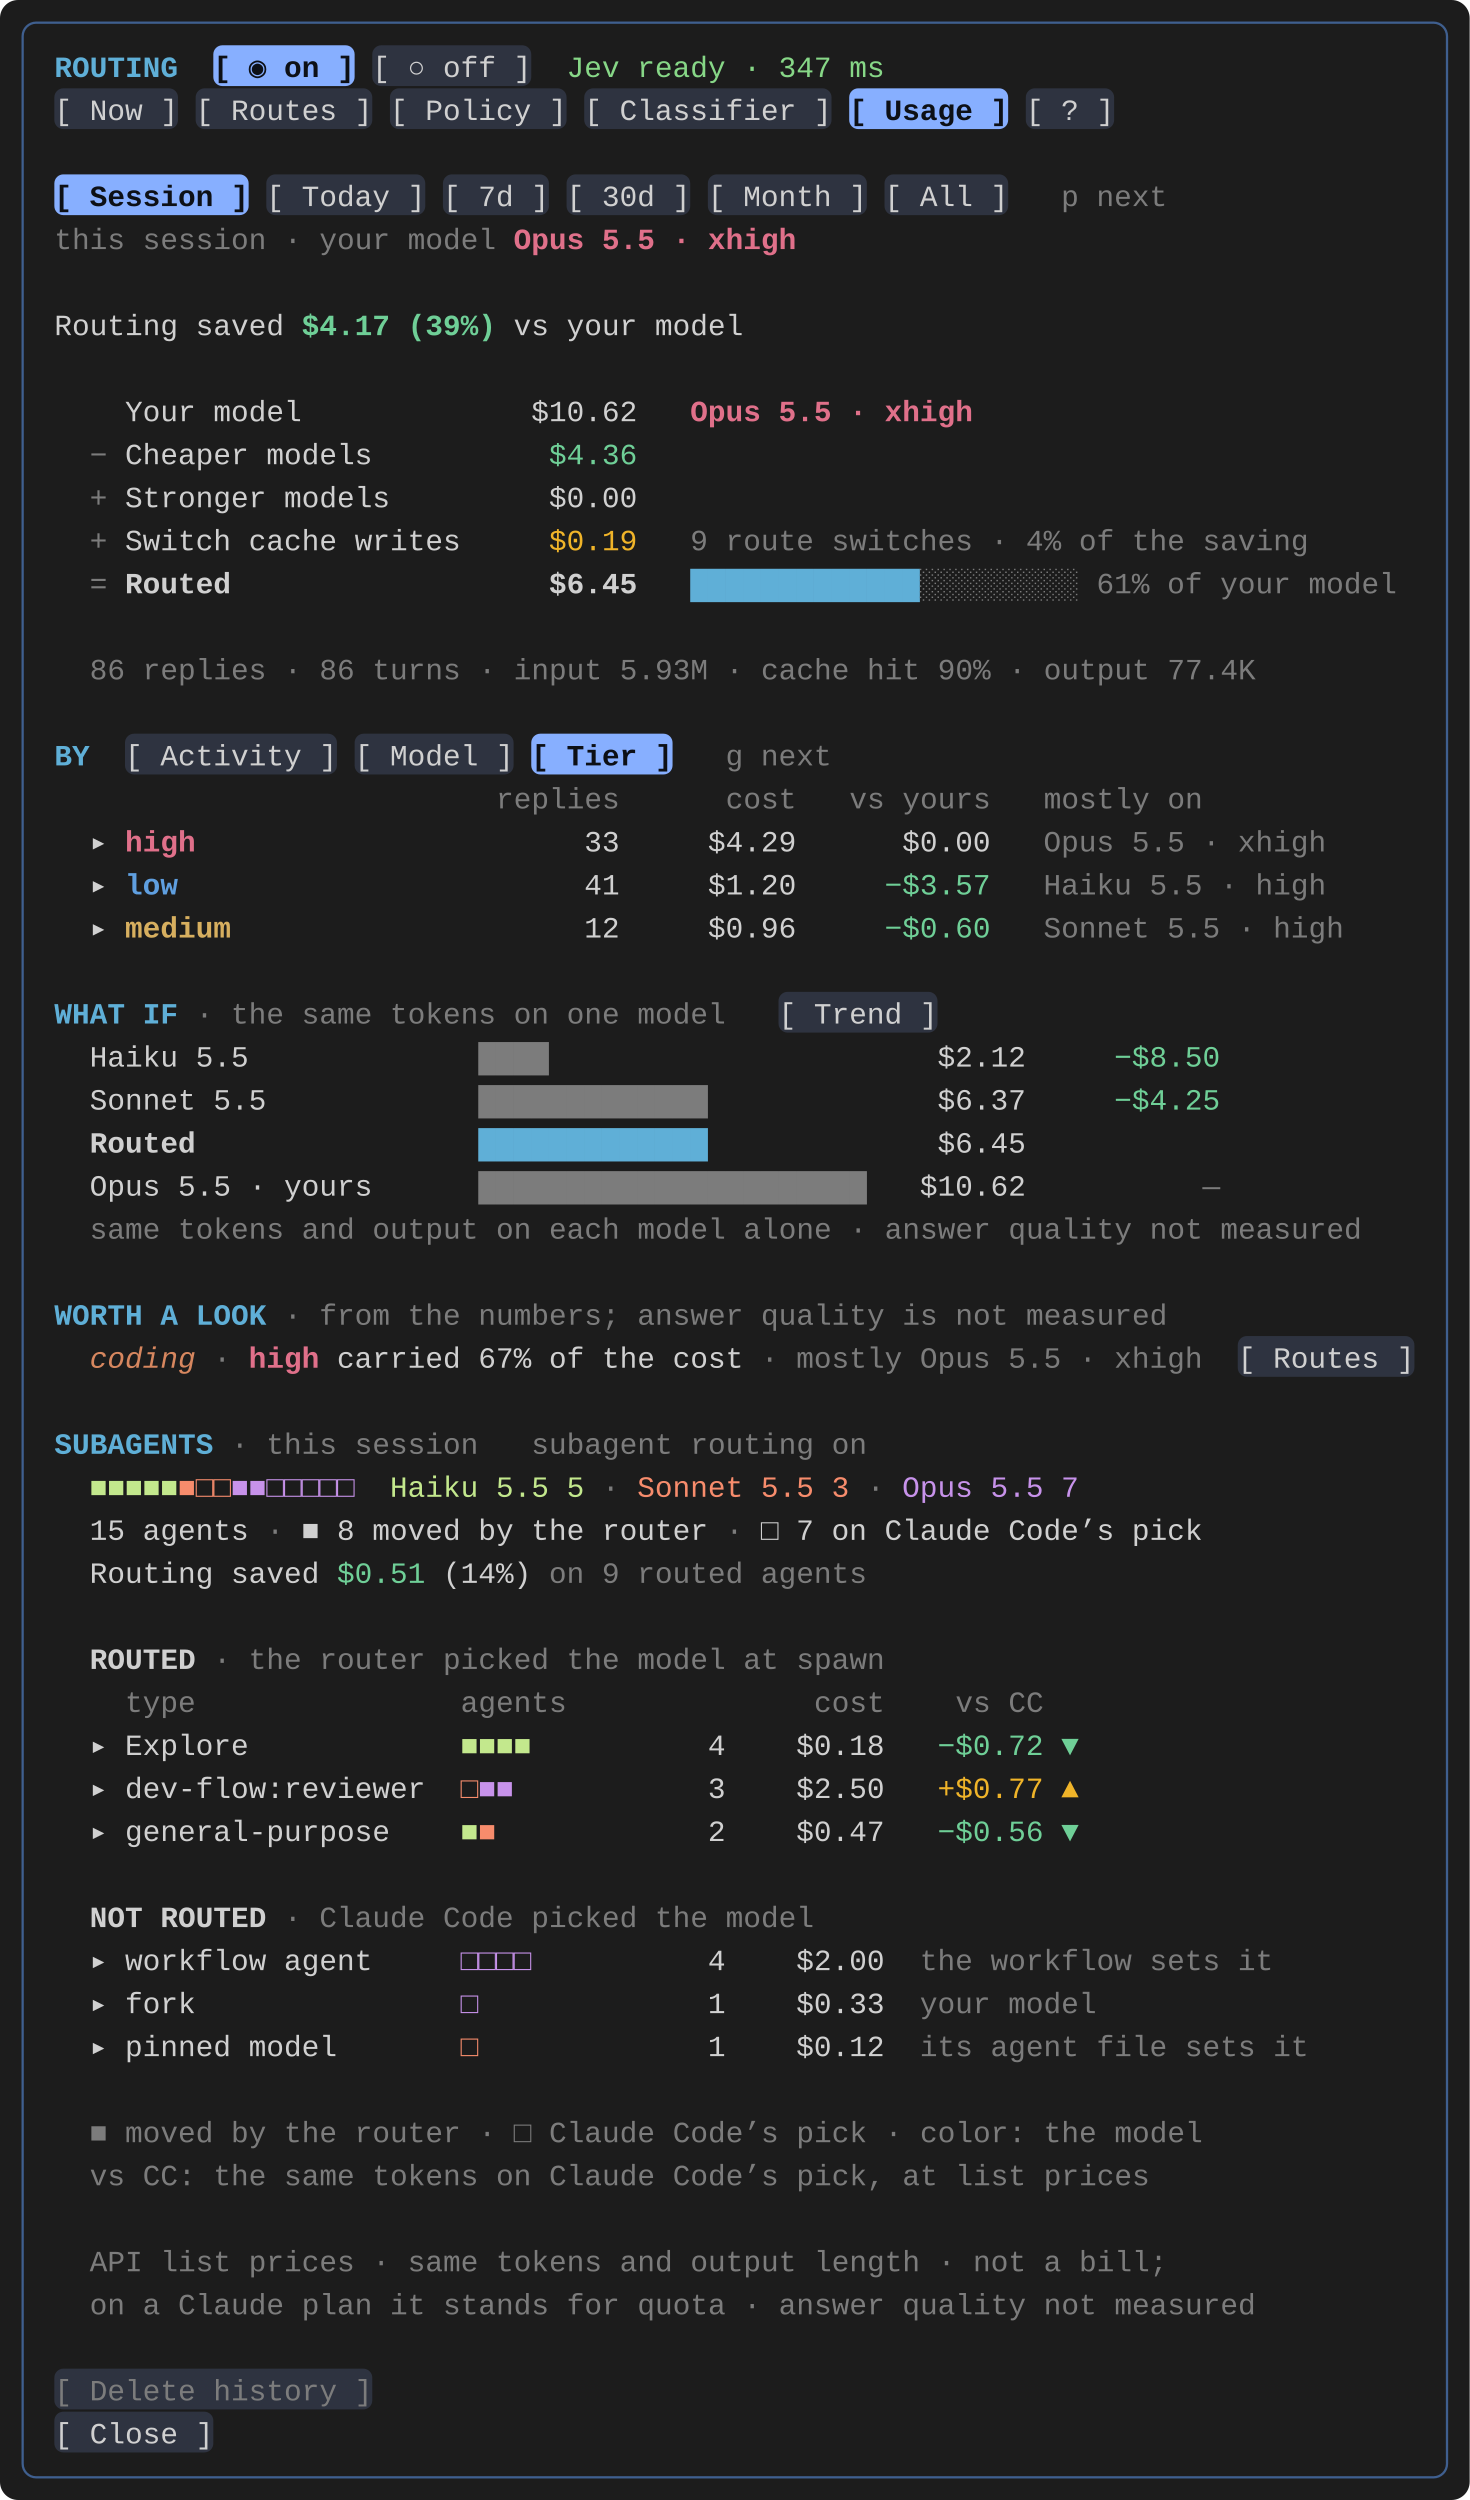
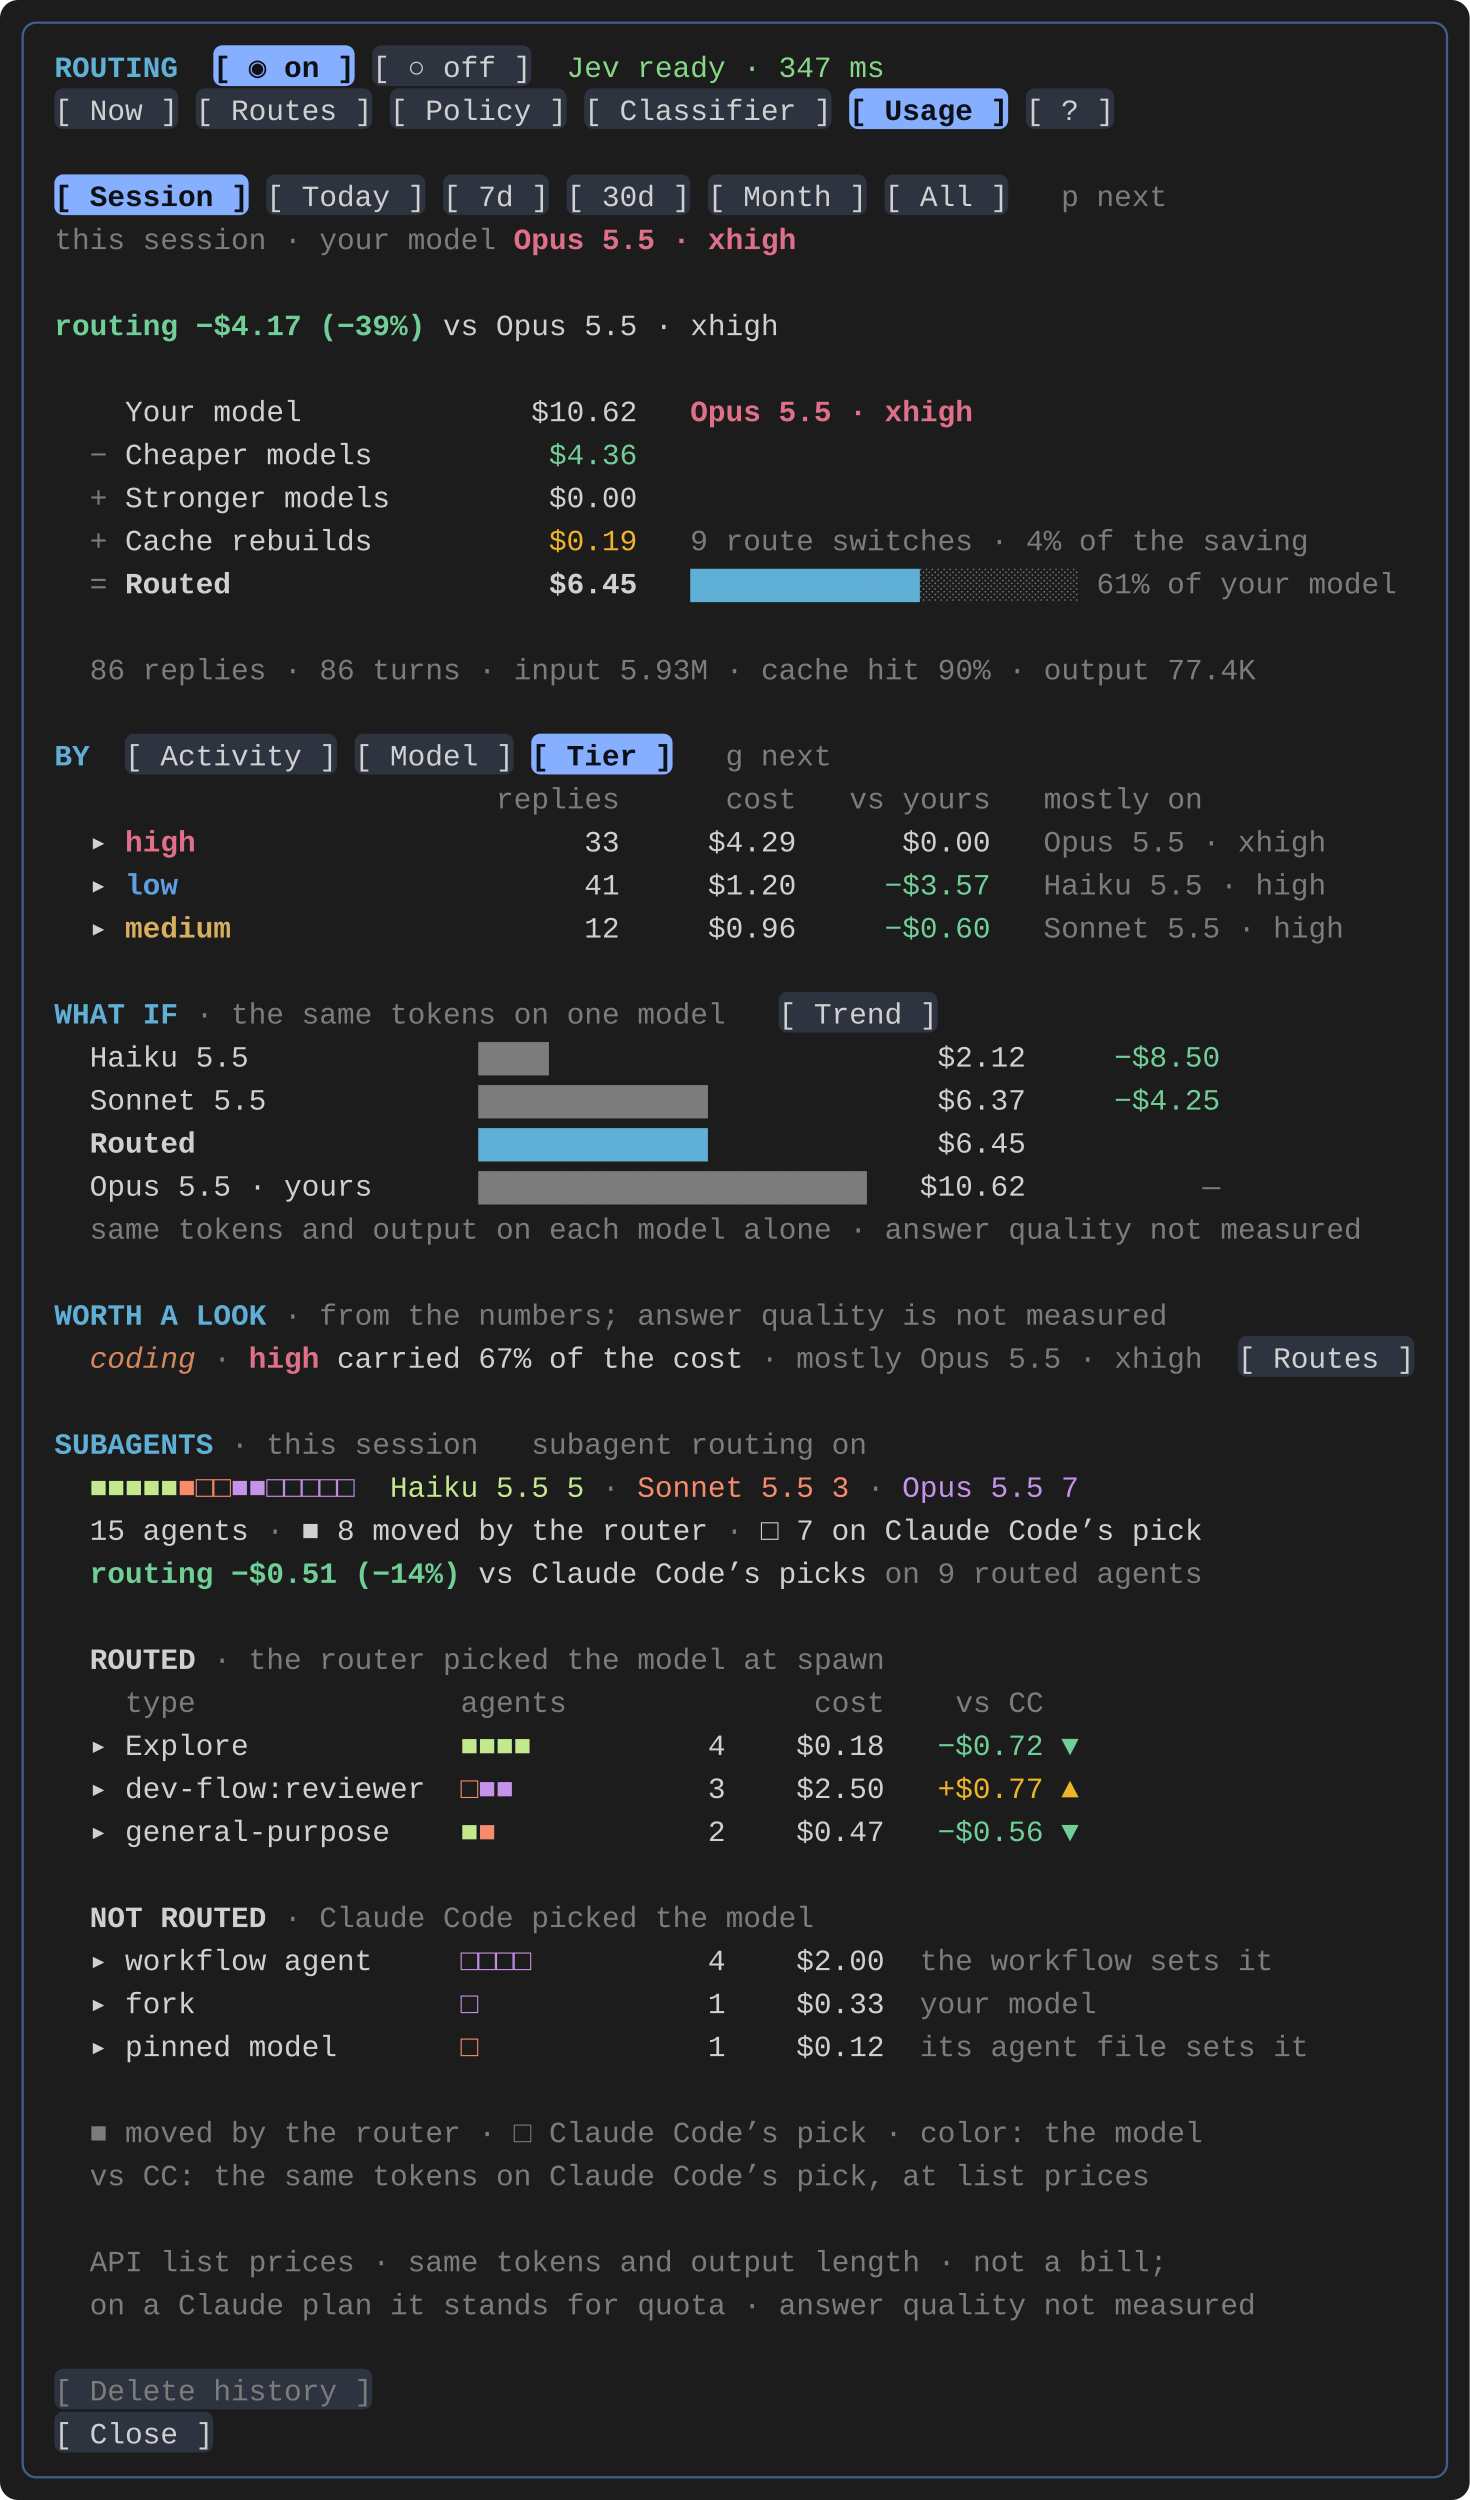
<svg xmlns="http://www.w3.org/2000/svg" viewBox="0 0 649 1104" role="img" aria-labelledby="title desc">
  <style>
    text { font-family: ui-monospace, SFMono-Regular, Menlo, Consolas, 'Liberation Mono', monospace; font-size: 13px; }
    .cap { font-family: system-ui, -apple-system, 'Segoe UI', sans-serif; font-size: 12px; fill: #9a988f; }
  </style>
  <rect width="649" height="1104" rx="8" fill="#1c1c1c" />
  <rect x="10" y="10" width="629" height="1084" rx="6" fill="none" stroke="#3f5f8f" />
  <text x="24.0" y="34" fill="#5fafd7" font-weight="700" xml:space="preserve">ROUTING</text>
  <rect x="94.2" y="20" width="62.4" height="18" rx="4" fill="#87afff" />
  <text x="94.2" y="34" fill="#0d1016" font-weight="700" xml:space="preserve">[ ◉ on ]</text>
  <rect x="164.4" y="20" width="70.2" height="18" rx="4" fill="#2e3340" />
  <text x="164.4" y="34" fill="#d0d0d0" xml:space="preserve">[ ○ off ]</text>
  <text x="250.2" y="34" fill="#87d787" xml:space="preserve">Jev ready · 347 ms</text>
  <rect x="24.0" y="39" width="54.6" height="18" rx="4" fill="#2e3340" />
  <text x="24.0" y="53" fill="#d0d0d0" xml:space="preserve">[ Now ]</text>
  <rect x="86.4" y="39" width="78.0" height="18" rx="4" fill="#2e3340" />
  <text x="86.4" y="53" fill="#d0d0d0" xml:space="preserve">[ Routes ]</text>
  <rect x="172.2" y="39" width="78.0" height="18" rx="4" fill="#2e3340" />
  <text x="172.2" y="53" fill="#d0d0d0" xml:space="preserve">[ Policy ]</text>
  <rect x="258.0" y="39" width="109.2" height="18" rx="4" fill="#2e3340" />
  <text x="258.0" y="53" fill="#d0d0d0" xml:space="preserve">[ Classifier ]</text>
  <rect x="375.0" y="39" width="70.2" height="18" rx="4" fill="#87afff" />
  <text x="375.0" y="53" fill="#0d1016" font-weight="700" xml:space="preserve">[ Usage ]</text>
  <rect x="453.0" y="39" width="39.0" height="18" rx="4" fill="#2e3340" />
  <text x="453.0" y="53" fill="#d0d0d0" xml:space="preserve">[ ? ]</text>
  <rect x="24.0" y="77" width="85.8" height="18" rx="4" fill="#87afff" />
  <text x="24.0" y="91" fill="#0d1016" font-weight="700" xml:space="preserve">[ Session ]</text>
  <rect x="117.6" y="77" width="70.2" height="18" rx="4" fill="#2e3340" />
  <text x="117.6" y="91" fill="#d0d0d0" xml:space="preserve">[ Today ]</text>
  <rect x="195.6" y="77" width="46.8" height="18" rx="4" fill="#2e3340" />
  <text x="195.6" y="91" fill="#d0d0d0" xml:space="preserve">[ 7d ]</text>
  <rect x="250.2" y="77" width="54.6" height="18" rx="4" fill="#2e3340" />
  <text x="250.2" y="91" fill="#d0d0d0" xml:space="preserve">[ 30d ]</text>
  <rect x="312.6" y="77" width="70.2" height="18" rx="4" fill="#2e3340" />
  <text x="312.6" y="91" fill="#d0d0d0" xml:space="preserve">[ Month ]</text>
  <rect x="390.6" y="77" width="54.6" height="18" rx="4" fill="#2e3340" />
  <text x="390.6" y="91" fill="#d0d0d0" xml:space="preserve">[ All ]</text>
  <text x="453.0" y="91" fill="#7c7c7c" xml:space="preserve">  p next</text>
  <text x="24.0" y="110" fill="#7c7c7c" xml:space="preserve">this session · your model </text>
  <text x="226.8" y="110" fill="#e0708a" font-weight="700" xml:space="preserve">Opus 5.5 · xhigh</text>
-   <text x="24.0" y="148" fill="#d0d0d0" xml:space="preserve">Routing saved </text>
-   <text x="133.2" y="148" fill="#6fcf97" font-weight="700" xml:space="preserve">$4.17 (39%)</text>
-   <text x="219.0" y="148" fill="#d0d0d0" xml:space="preserve"> vs your model</text>
+   <text x="24.0" y="148" fill="#6fcf97" font-weight="700" xml:space="preserve">routing −$4.17 (−39%)</text>
+   <text x="187.8" y="148" fill="#d0d0d0" xml:space="preserve"> vs Opus 5.5 · xhigh</text>
  <text x="55.2" y="186" fill="#d0d0d0" xml:space="preserve">Your model</text>
  <text x="211.2" y="186" fill="#d0d0d0" xml:space="preserve">   $10.62</text>
  <text x="304.8" y="186" fill="#e0708a" font-weight="700" xml:space="preserve">Opus 5.5 · xhigh</text>
  <text x="24.0" y="205" fill="#7c7c7c" xml:space="preserve">  − </text>
  <text x="55.2" y="205" fill="#d0d0d0" xml:space="preserve">Cheaper models</text>
  <text x="211.2" y="205" fill="#6fcf97" xml:space="preserve">    $4.36</text>
  <text x="24.0" y="224" fill="#7c7c7c" xml:space="preserve">  + </text>
  <text x="55.2" y="224" fill="#d0d0d0" xml:space="preserve">Stronger models</text>
  <text x="211.2" y="224" fill="#d0d0d0" xml:space="preserve">    $0.00</text>
  <text x="24.0" y="243" fill="#7c7c7c" xml:space="preserve">  + </text>
-   <text x="55.2" y="243" fill="#d0d0d0" xml:space="preserve">Switch cache writes</text>
+   <text x="55.2" y="243" fill="#d0d0d0" xml:space="preserve">Cache rebuilds</text>
  <text x="211.2" y="243" fill="#f0b429" xml:space="preserve">    $0.19</text>
  <text x="304.8" y="243" fill="#7c7c7c" xml:space="preserve">9 route switches · 4% of the saving</text>
  <text x="24.0" y="262" fill="#7c7c7c" xml:space="preserve">  = </text>
  <text x="55.2" y="262" fill="#d0d0d0" font-weight="700" xml:space="preserve">Routed</text>
  <text x="211.2" y="262" fill="#d0d0d0" font-weight="700" xml:space="preserve">    $6.45</text>
  <text x="304.8" y="262" fill="#5fafd7" xml:space="preserve">█████████████</text>
  <text x="406.2" y="262" fill="#7c7c7c" xml:space="preserve">░░░░░░░░░</text>
  <text x="476.4" y="262" fill="#7c7c7c" xml:space="preserve"> 61% of your model</text>
  <text x="24.0" y="300" fill="#7c7c7c" xml:space="preserve">  86 replies · 86 turns · input 5.93M · cache hit 90% · output 77.4K</text>
  <text x="24.0" y="338" fill="#5fafd7" font-weight="700" xml:space="preserve">BY  </text>
  <rect x="55.2" y="324" width="93.6" height="18" rx="4" fill="#2e3340" />
  <text x="55.2" y="338" fill="#d0d0d0" xml:space="preserve">[ Activity ]</text>
  <rect x="156.6" y="324" width="70.2" height="18" rx="4" fill="#2e3340" />
  <text x="156.6" y="338" fill="#d0d0d0" xml:space="preserve">[ Model ]</text>
  <rect x="234.6" y="324" width="62.4" height="18" rx="4" fill="#87afff" />
  <text x="234.6" y="338" fill="#0d1016" font-weight="700" xml:space="preserve">[ Tier ]</text>
  <text x="304.8" y="338" fill="#7c7c7c" xml:space="preserve">  g next</text>
  <text x="24.0" y="357" fill="#7c7c7c" xml:space="preserve">                         replies      cost   vs yours   mostly on</text>
  <text x="39.6" y="376" fill="#d0d0d0" xml:space="preserve">▸</text>
  <text x="55.2" y="376" fill="#e0708a" font-weight="700" xml:space="preserve">high</text>
  <text x="211.2" y="376" fill="#d0d0d0" xml:space="preserve">      33     $4.29</text>
  <text x="351.6" y="376" fill="#d0d0d0" xml:space="preserve">      $0.00</text>
  <text x="437.4" y="376" fill="#7c7c7c" xml:space="preserve">   Opus 5.5 · xhigh</text>
  <text x="39.6" y="395" fill="#d0d0d0" xml:space="preserve">▸</text>
  <text x="55.2" y="395" fill="#5f9fe0" font-weight="700" xml:space="preserve">low</text>
  <text x="211.2" y="395" fill="#d0d0d0" xml:space="preserve">      41     $1.20</text>
  <text x="351.6" y="395" fill="#6fcf97" xml:space="preserve">     −$3.57</text>
  <text x="437.4" y="395" fill="#7c7c7c" xml:space="preserve">   Haiku 5.5 · high</text>
  <text x="39.6" y="414" fill="#d0d0d0" xml:space="preserve">▸</text>
  <text x="55.2" y="414" fill="#d7af5f" font-weight="700" xml:space="preserve">medium</text>
  <text x="211.2" y="414" fill="#d0d0d0" xml:space="preserve">      12     $0.96</text>
  <text x="351.6" y="414" fill="#6fcf97" xml:space="preserve">     −$0.60</text>
  <text x="437.4" y="414" fill="#7c7c7c" xml:space="preserve">   Sonnet 5.5 · high</text>
  <text x="24.0" y="452" fill="#5fafd7" font-weight="700" xml:space="preserve">WHAT IF</text>
  <text x="78.6" y="452" fill="#7c7c7c" xml:space="preserve"> · the same tokens on one model   </text>
  <rect x="343.8" y="438" width="70.2" height="18" rx="4" fill="#2e3340" />
  <text x="343.8" y="452" fill="#d0d0d0" xml:space="preserve">[ Trend ]</text>
  <text x="39.6" y="471" fill="#d0d0d0" xml:space="preserve">Haiku 5.5</text>
  <text x="211.2" y="471" fill="#7c7c7c" xml:space="preserve">████</text>
  <text x="382.8" y="471" fill="#d0d0d0" xml:space="preserve">    $2.12</text>
  <text x="453.0" y="471" fill="#6fcf97" xml:space="preserve">     −$8.50</text>
  <text x="39.6" y="490" fill="#d0d0d0" xml:space="preserve">Sonnet 5.5</text>
  <text x="211.2" y="490" fill="#7c7c7c" xml:space="preserve">█████████████</text>
  <text x="382.8" y="490" fill="#d0d0d0" xml:space="preserve">    $6.37</text>
  <text x="453.0" y="490" fill="#6fcf97" xml:space="preserve">     −$4.25</text>
  <text x="39.6" y="509" fill="#d0d0d0" font-weight="700" xml:space="preserve">Routed</text>
  <text x="211.2" y="509" fill="#5fafd7" xml:space="preserve">█████████████</text>
  <text x="382.8" y="509" fill="#d0d0d0" xml:space="preserve">    $6.45</text>
  <text x="39.6" y="528" fill="#d0d0d0" xml:space="preserve">Opus 5.5 · yours</text>
  <text x="211.2" y="528" fill="#7c7c7c" xml:space="preserve">██████████████████████</text>
  <text x="382.8" y="528" fill="#d0d0d0" xml:space="preserve">   $10.62</text>
  <text x="453.0" y="528" fill="#7c7c7c" xml:space="preserve">          —</text>
  <text x="24.0" y="547" fill="#7c7c7c" xml:space="preserve">  same tokens and output on each model alone · answer quality not measured</text>
  <text x="24.0" y="585" fill="#5fafd7" font-weight="700" xml:space="preserve">WORTH A LOOK</text>
  <text x="117.6" y="585" fill="#7c7c7c" xml:space="preserve"> · from the numbers; answer quality is not measured</text>
  <text x="39.6" y="604" fill="#d7875f" font-style="italic" xml:space="preserve">coding</text>
  <text x="86.4" y="604" fill="#7c7c7c" xml:space="preserve"> · </text>
  <text x="109.8" y="604" fill="#e0708a" font-weight="700" xml:space="preserve">high</text>
  <text x="141.0" y="604" fill="#d0d0d0" xml:space="preserve"> carried 67% of the cost</text>
  <text x="328.2" y="604" fill="#7c7c7c" xml:space="preserve"> · mostly Opus 5.5 · xhigh</text>
  <rect x="546.6" y="590" width="78.0" height="18" rx="4" fill="#2e3340" />
  <text x="546.6" y="604" fill="#d0d0d0" xml:space="preserve">[ Routes ]</text>
  <text x="24.0" y="642" fill="#5fafd7" font-weight="700" xml:space="preserve">SUBAGENTS</text>
  <text x="94.2" y="642" fill="#7c7c7c" xml:space="preserve"> · this session   subagent routing on</text>
  <text x="39.6" y="661" fill="#c3e88d" xml:space="preserve">■■■■■</text>
  <text x="78.6" y="661" fill="#f78c6c" xml:space="preserve">■</text>
  <text x="86.4" y="661" fill="#f78c6c" xml:space="preserve">□□</text>
  <text x="102.0" y="661" fill="#c792ea" xml:space="preserve">■■</text>
  <text x="117.6" y="661" fill="#c792ea" xml:space="preserve">□□□□□</text>
  <text x="172.2" y="661" fill="#c3e88d" xml:space="preserve">Haiku 5.5 5</text>
  <text x="258.0" y="661" fill="#7c7c7c" xml:space="preserve"> · </text>
  <text x="281.4" y="661" fill="#f78c6c" xml:space="preserve">Sonnet 5.5 3</text>
  <text x="375.0" y="661" fill="#7c7c7c" xml:space="preserve"> · </text>
  <text x="398.4" y="661" fill="#c792ea" xml:space="preserve">Opus 5.5 7</text>
  <text x="24.0" y="680" fill="#d0d0d0" xml:space="preserve">  15 agents</text>
  <text x="109.8" y="680" fill="#7c7c7c" xml:space="preserve"> · </text>
  <text x="133.2" y="680" fill="#d0d0d0" xml:space="preserve">■ 8 moved by the router</text>
  <text x="312.6" y="680" fill="#7c7c7c" xml:space="preserve"> · </text>
  <text x="336.0" y="680" fill="#d0d0d0" xml:space="preserve">□ 7 on Claude Code’s pick</text>
-   <text x="24.0" y="699" fill="#d0d0d0" xml:space="preserve">  Routing saved </text>
-   <text x="148.8" y="699" fill="#6fcf97" xml:space="preserve">$0.51</text>
-   <text x="187.8" y="699" fill="#d0d0d0" xml:space="preserve"> (14%)</text>
-   <text x="234.6" y="699" fill="#7c7c7c" xml:space="preserve"> on 9 routed agents</text>
+   <text x="39.6" y="699" fill="#6fcf97" font-weight="700" xml:space="preserve">routing −$0.51 (−14%)</text>
+   <text x="203.4" y="699" fill="#d0d0d0" xml:space="preserve"> vs Claude Code’s picks</text>
+   <text x="382.8" y="699" fill="#7c7c7c" xml:space="preserve"> on 9 routed agents</text>
  <text x="24.0" y="737" fill="#d0d0d0" font-weight="700" xml:space="preserve">  ROUTED</text>
  <text x="86.4" y="737" fill="#7c7c7c" xml:space="preserve"> · the router picked the model at spawn</text>
  <text x="24.0" y="756" fill="#7c7c7c" xml:space="preserve">    type               agents              cost    vs CC</text>
  <text x="39.6" y="775" fill="#d0d0d0" xml:space="preserve">▸</text>
  <text x="55.2" y="775" fill="#d0d0d0" xml:space="preserve">Explore</text>
  <text x="203.4" y="775" fill="#c3e88d" xml:space="preserve">■■■■</text>
  <text x="297.0" y="775" fill="#d0d0d0" xml:space="preserve">  4</text>
  <text x="320.4" y="775" fill="#d0d0d0" xml:space="preserve">    $0.18</text>
  <text x="390.6" y="775" fill="#6fcf97" xml:space="preserve">   −$0.72 ▼</text>
  <text x="39.6" y="794" fill="#d0d0d0" xml:space="preserve">▸</text>
  <text x="55.2" y="794" fill="#d0d0d0" xml:space="preserve">dev-flow:reviewer</text>
  <text x="203.4" y="794" fill="#f78c6c" xml:space="preserve">□</text>
  <text x="211.2" y="794" fill="#c792ea" xml:space="preserve">■■</text>
  <text x="297.0" y="794" fill="#d0d0d0" xml:space="preserve">  3</text>
  <text x="320.4" y="794" fill="#d0d0d0" xml:space="preserve">    $2.50</text>
  <text x="390.6" y="794" fill="#f0b429" xml:space="preserve">   +$0.77 ▲</text>
  <text x="39.6" y="813" fill="#d0d0d0" xml:space="preserve">▸</text>
  <text x="55.2" y="813" fill="#d0d0d0" xml:space="preserve">general-purpose</text>
  <text x="203.4" y="813" fill="#c3e88d" xml:space="preserve">■</text>
  <text x="211.2" y="813" fill="#f78c6c" xml:space="preserve">■</text>
  <text x="297.0" y="813" fill="#d0d0d0" xml:space="preserve">  2</text>
  <text x="320.4" y="813" fill="#d0d0d0" xml:space="preserve">    $0.47</text>
  <text x="390.6" y="813" fill="#6fcf97" xml:space="preserve">   −$0.56 ▼</text>
  <text x="24.0" y="851" fill="#d0d0d0" font-weight="700" xml:space="preserve">  NOT ROUTED</text>
  <text x="117.6" y="851" fill="#7c7c7c" xml:space="preserve"> · Claude Code picked the model</text>
  <text x="39.6" y="870" fill="#d0d0d0" xml:space="preserve">▸</text>
  <text x="55.2" y="870" fill="#d0d0d0" xml:space="preserve">workflow agent</text>
  <text x="203.4" y="870" fill="#c792ea" xml:space="preserve">□□□□</text>
  <text x="297.0" y="870" fill="#d0d0d0" xml:space="preserve">  4</text>
  <text x="320.4" y="870" fill="#d0d0d0" xml:space="preserve">    $2.00</text>
  <text x="390.6" y="870" fill="#7c7c7c" xml:space="preserve">  the workflow sets it</text>
  <text x="39.6" y="889" fill="#d0d0d0" xml:space="preserve">▸</text>
  <text x="55.2" y="889" fill="#d0d0d0" xml:space="preserve">fork</text>
  <text x="203.4" y="889" fill="#c792ea" xml:space="preserve">□</text>
  <text x="297.0" y="889" fill="#d0d0d0" xml:space="preserve">  1</text>
  <text x="320.4" y="889" fill="#d0d0d0" xml:space="preserve">    $0.33</text>
  <text x="390.6" y="889" fill="#7c7c7c" xml:space="preserve">  your model</text>
  <text x="39.6" y="908" fill="#d0d0d0" xml:space="preserve">▸</text>
  <text x="55.2" y="908" fill="#d0d0d0" xml:space="preserve">pinned model</text>
  <text x="203.4" y="908" fill="#f78c6c" xml:space="preserve">□</text>
  <text x="297.0" y="908" fill="#d0d0d0" xml:space="preserve">  1</text>
  <text x="320.4" y="908" fill="#d0d0d0" xml:space="preserve">    $0.12</text>
  <text x="390.6" y="908" fill="#7c7c7c" xml:space="preserve">  its agent file sets it</text>
  <text x="24.0" y="946" fill="#7c7c7c" xml:space="preserve">  ■ moved by the router · □ Claude Code’s pick · color: the model</text>
  <text x="24.0" y="965" fill="#7c7c7c" xml:space="preserve">  vs CC: the same tokens on Claude Code’s pick, at list prices</text>
  <text x="24.0" y="1003" fill="#7c7c7c" xml:space="preserve">  API list prices · same tokens and output length · not a bill;</text>
  <text x="24.0" y="1022" fill="#7c7c7c" xml:space="preserve">  on a Claude plan it stands for quota · answer quality not measured</text>
  <rect x="24.0" y="1046" width="140.4" height="18" rx="4" fill="#2e3340" />
  <text x="24.0" y="1060" fill="#7c7c7c" xml:space="preserve">[ Delete history ]</text>
  <rect x="24.0" y="1065" width="70.2" height="18" rx="4" fill="#2e3340" />
  <text x="24.0" y="1079" fill="#d0d0d0" xml:space="preserve">[ Close ]</text>
</svg>
